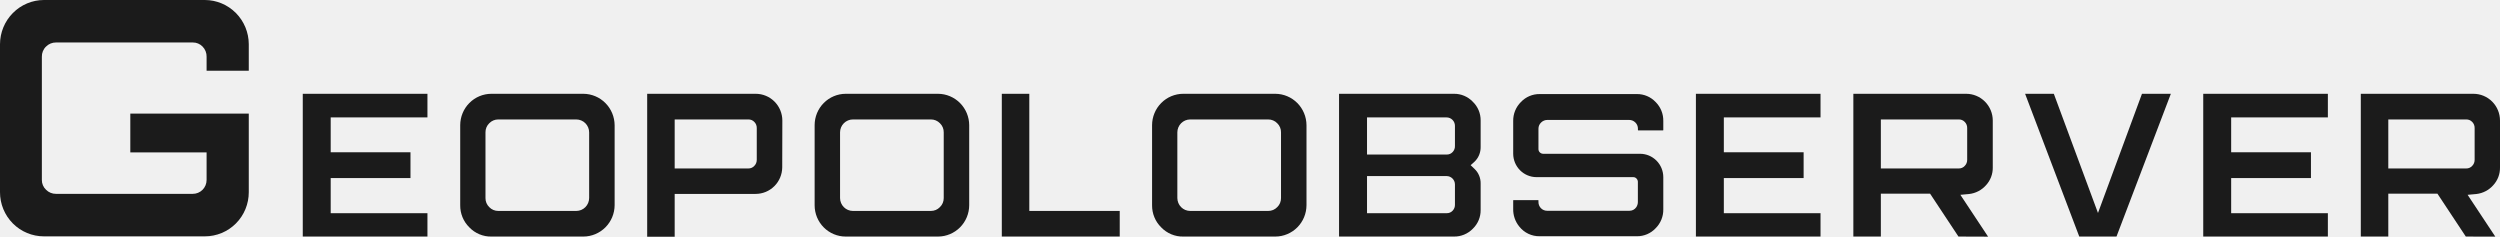
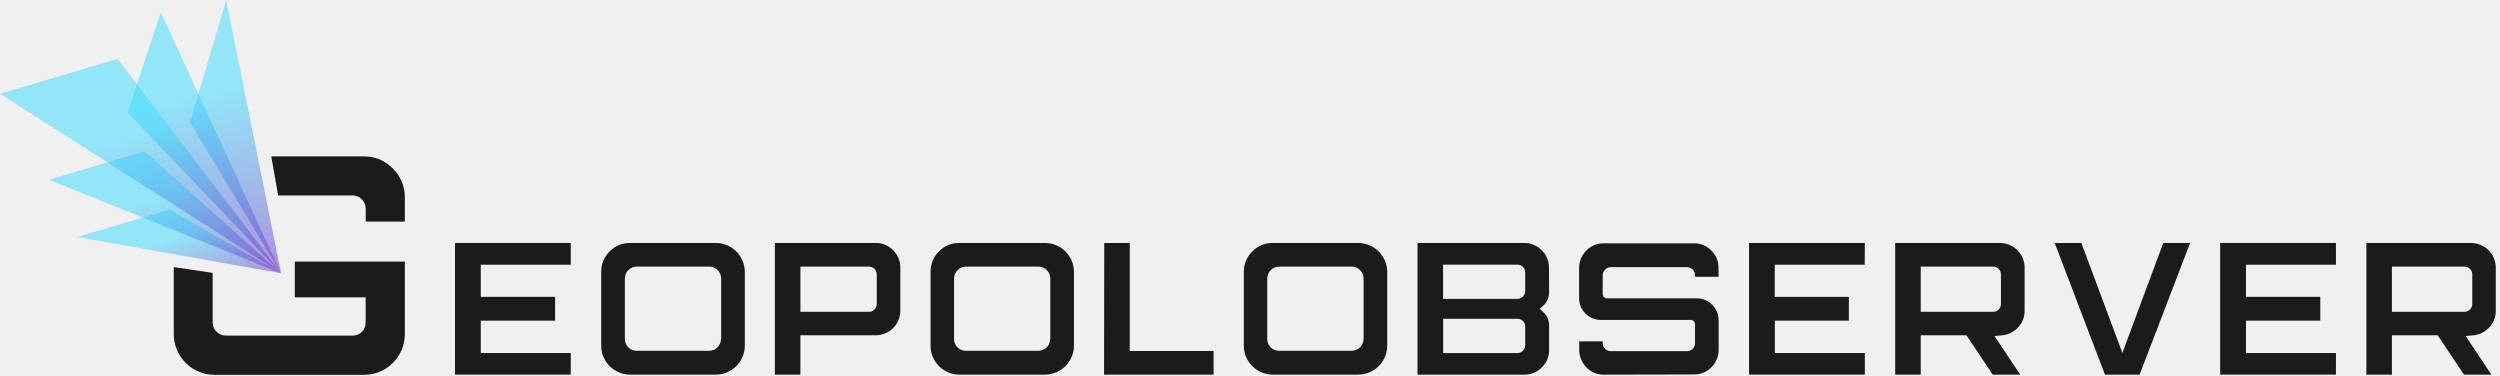
- <svg xmlns="http://www.w3.org/2000/svg" width="317" height="30" viewBox="0 0 317 30" fill="none">
-   <g clip-path="url(#clip0_136_2)">
-     <path d="M31.545 5.603V8.965H26.196V7.193C26.202 6.954 26.159 6.716 26.071 6.495C25.983 6.273 25.851 6.071 25.684 5.902C25.523 5.735 25.33 5.604 25.116 5.515C24.903 5.426 24.674 5.382 24.443 5.386H7.102C6.868 5.383 6.636 5.427 6.42 5.516C6.203 5.604 6.006 5.736 5.841 5.902C5.667 6.067 5.53 6.268 5.438 6.49C5.346 6.713 5.302 6.952 5.308 7.193V22.814C5.304 23.049 5.35 23.281 5.442 23.496C5.534 23.712 5.67 23.905 5.841 24.064C6.006 24.23 6.203 24.362 6.42 24.45C6.636 24.539 6.868 24.583 7.102 24.58H24.443C24.673 24.581 24.902 24.536 25.115 24.447C25.328 24.359 25.522 24.229 25.685 24.065C25.848 23.901 25.977 23.706 26.065 23.491C26.152 23.276 26.197 23.046 26.196 22.814V19.323H16.524V14.406H31.545V24.363C31.547 25.099 31.404 25.828 31.125 26.509C30.846 27.19 30.436 27.808 29.919 28.329C29.402 28.849 28.788 29.262 28.112 29.543C27.436 29.824 26.712 29.968 25.98 29.966H5.564C4.833 29.968 4.109 29.824 3.433 29.543C2.757 29.262 2.143 28.849 1.626 28.329C1.109 27.808 0.699 27.19 0.42 26.509C0.141 25.828 -0.002 25.099 1.64321e-05 24.363V5.603C0.005 4.119 0.593 2.697 1.636 1.647C2.678 0.597 4.09 0.005 5.564 0H25.98C27.455 0.005 28.867 0.597 29.909 1.647C30.952 2.697 31.54 4.119 31.545 5.603Z" fill="#1B1B1B" />
-     <path d="M54.2 14.888H41.932V19.309H52.049V22.583H41.932V27.032H54.2V29.993H38.391V11.893H54.2V14.888Z" fill="#1B1B1B" />
-     <path d="M73.982 11.893C75.028 11.902 76.028 12.324 76.767 13.068C77.507 13.813 77.926 14.82 77.935 15.873V26.02C77.928 27.073 77.509 28.08 76.769 28.824C76.029 29.568 75.028 29.988 73.982 29.993H62.307C61.786 30.004 61.268 29.905 60.786 29.704C60.305 29.503 59.87 29.204 59.508 28.825C59.137 28.461 58.843 28.024 58.645 27.542C58.447 27.06 58.348 26.542 58.355 26.02V15.873C58.357 14.818 58.774 13.806 59.515 13.06C60.255 12.314 61.26 11.895 62.307 11.893H73.982ZM74.704 25.11V16.783C74.702 16.349 74.531 15.934 74.226 15.627C73.922 15.321 73.509 15.148 73.079 15.146H63.184C62.971 15.144 62.759 15.185 62.562 15.268C62.364 15.351 62.186 15.474 62.038 15.628C61.883 15.777 61.76 15.956 61.678 16.155C61.595 16.354 61.555 16.567 61.559 16.783V25.11C61.555 25.325 61.595 25.539 61.678 25.738C61.76 25.936 61.883 26.116 62.038 26.264C62.186 26.419 62.364 26.542 62.562 26.625C62.759 26.707 62.971 26.749 63.184 26.747H73.079C73.509 26.745 73.922 26.572 74.226 26.265C74.531 25.959 74.702 25.543 74.704 25.11Z" fill="#1B1B1B" />
-     <path d="M99.187 21.232C99.177 22.125 98.817 22.979 98.185 23.607C97.554 24.235 96.702 24.587 95.815 24.587H85.549V30.02H82.063V11.893H95.828C96.723 11.893 97.581 12.251 98.213 12.887C98.846 13.524 99.201 14.388 99.201 15.289L99.187 21.232ZM94.898 21.361C95.038 21.363 95.178 21.336 95.307 21.279C95.436 21.223 95.552 21.14 95.646 21.035C95.747 20.934 95.826 20.815 95.879 20.683C95.932 20.551 95.959 20.41 95.957 20.267V16.239C95.961 16.095 95.936 15.951 95.882 15.816C95.829 15.682 95.749 15.56 95.646 15.459C95.55 15.357 95.434 15.276 95.305 15.222C95.176 15.168 95.037 15.143 94.898 15.146H85.549V21.361H94.898Z" fill="#1B1B1B" />
-     <path d="M118.942 11.893C119.989 11.898 120.991 12.319 121.731 13.064C122.471 13.81 122.89 14.819 122.895 15.873V26.02C122.891 27.074 122.474 28.083 121.733 28.828C120.992 29.573 119.989 29.991 118.942 29.993H107.24C106.722 29.994 106.209 29.892 105.729 29.693C105.25 29.493 104.815 29.201 104.448 28.831C104.082 28.462 103.791 28.024 103.593 27.541C103.395 27.059 103.294 26.542 103.295 26.02V15.873C103.295 14.818 103.71 13.807 104.45 13.061C105.19 12.315 106.193 11.895 107.24 11.893H118.942ZM119.664 25.11V16.783C119.668 16.567 119.628 16.354 119.545 16.155C119.463 15.956 119.34 15.777 119.185 15.628C119.037 15.474 118.858 15.351 118.661 15.268C118.464 15.185 118.252 15.144 118.039 15.146H108.151C107.719 15.146 107.305 15.318 106.999 15.625C106.693 15.932 106.521 16.348 106.519 16.783V25.11C106.521 25.545 106.693 25.961 106.999 26.268C107.305 26.574 107.719 26.747 108.151 26.747H118.032C118.246 26.749 118.457 26.707 118.655 26.625C118.852 26.542 119.03 26.419 119.179 26.264C119.335 26.116 119.458 25.937 119.542 25.739C119.626 25.54 119.667 25.326 119.664 25.11Z" fill="#1B1B1B" />
-     <path d="M127.029 11.893H130.516V26.747H141.982V29.993H127.029V11.893Z" fill="#1B1B1B" />
-     <path d="M161.71 11.893C162.757 11.898 163.759 12.319 164.499 13.064C165.239 13.81 165.658 14.819 165.663 15.873V26.02C165.659 27.074 165.242 28.083 164.501 28.828C163.76 29.573 162.757 29.991 161.71 29.993H150.035C149.514 30.004 148.996 29.905 148.514 29.704C148.033 29.503 147.598 29.204 147.236 28.825C146.865 28.461 146.571 28.024 146.373 27.542C146.175 27.06 146.076 26.542 146.083 26.02V15.873C146.085 14.818 146.502 13.806 147.243 13.06C147.983 12.314 148.988 11.895 150.035 11.893H161.71ZM162.432 25.11V16.783C162.436 16.567 162.396 16.354 162.313 16.155C162.231 15.956 162.108 15.777 161.953 15.628C161.805 15.474 161.626 15.351 161.429 15.268C161.232 15.185 161.02 15.144 160.807 15.146H150.912C150.482 15.148 150.069 15.321 149.765 15.627C149.46 15.934 149.289 16.349 149.287 16.783V25.11C149.289 25.543 149.46 25.959 149.765 26.265C150.069 26.572 150.482 26.745 150.912 26.747H160.807C161.02 26.749 161.232 26.707 161.429 26.625C161.626 26.542 161.805 26.419 161.953 26.264C162.108 26.116 162.231 25.936 162.313 25.738C162.396 25.539 162.436 25.325 162.432 25.11Z" fill="#1B1B1B" />
-     <path d="M187.745 18.63C187.752 18.973 187.689 19.314 187.56 19.632C187.432 19.95 187.24 20.238 186.996 20.478L186.477 20.946L186.996 21.442C187.238 21.678 187.429 21.961 187.558 22.274C187.687 22.587 187.75 22.924 187.745 23.262V26.618C187.752 27.064 187.667 27.507 187.495 27.919C187.323 28.33 187.068 28.701 186.747 29.008C186.436 29.327 186.064 29.579 185.653 29.748C185.243 29.917 184.803 30.001 184.359 29.993H169.791V11.893H184.359C184.804 11.887 185.246 11.973 185.656 12.146C186.067 12.319 186.438 12.575 186.747 12.898C187.066 13.204 187.32 13.573 187.492 13.982C187.663 14.391 187.75 14.831 187.745 15.275V18.63ZM184.487 18.501V15.954C184.487 15.671 184.376 15.4 184.177 15.2C183.979 15 183.709 14.888 183.428 14.888H173.338V19.595H183.455C183.596 19.597 183.736 19.57 183.865 19.514C183.994 19.457 184.11 19.374 184.204 19.269C184.299 19.166 184.373 19.045 184.422 18.913C184.47 18.782 184.493 18.642 184.487 18.501ZM184.487 25.938V23.392C184.487 23.109 184.376 22.837 184.177 22.637C183.979 22.438 183.709 22.325 183.428 22.325H173.338V27.032H183.455C183.596 27.035 183.736 27.007 183.865 26.951C183.994 26.894 184.11 26.811 184.204 26.706C184.299 26.603 184.374 26.483 184.422 26.351C184.471 26.219 184.493 26.079 184.487 25.938Z" fill="#1B1B1B" />
-     <path d="M210.906 22.427V26.543C210.914 26.989 210.831 27.433 210.663 27.846C210.494 28.26 210.245 28.634 209.928 28.947C209.626 29.269 209.26 29.524 208.855 29.697C208.45 29.87 208.014 29.957 207.574 29.952H195.232C194.736 29.963 194.246 29.858 193.798 29.646C193.349 29.434 192.956 29.12 192.648 28.73C192.126 28.096 191.85 27.292 191.873 26.468V25.429C191.872 25.422 191.872 25.414 191.874 25.407C191.877 25.4 191.881 25.393 191.886 25.388C191.891 25.383 191.898 25.379 191.905 25.376C191.912 25.374 191.919 25.373 191.927 25.375H195.022C195.063 25.375 195.076 25.375 195.076 25.422V25.578C195.07 25.726 195.093 25.874 195.145 26.012C195.197 26.151 195.276 26.278 195.377 26.385C195.478 26.492 195.6 26.578 195.735 26.636C195.87 26.695 196.015 26.726 196.162 26.726H206.623C206.79 26.727 206.954 26.688 207.102 26.611C207.25 26.534 207.377 26.422 207.473 26.285C207.61 26.085 207.683 25.848 207.682 25.606V23.059C207.68 22.904 207.62 22.756 207.514 22.644C207.46 22.585 207.394 22.538 207.321 22.506C207.248 22.475 207.168 22.459 207.089 22.461H194.82C194.041 22.457 193.294 22.145 192.742 21.59C192.19 21.036 191.878 20.285 191.873 19.5V15.336C191.867 14.889 191.951 14.445 192.12 14.032C192.289 13.619 192.54 13.245 192.857 12.932C193.163 12.609 193.532 12.353 193.94 12.18C194.349 12.007 194.788 11.921 195.232 11.927H207.554C207.997 11.921 208.436 12.008 208.845 12.181C209.253 12.354 209.622 12.609 209.928 12.932C210.245 13.245 210.494 13.62 210.663 14.033C210.831 14.446 210.914 14.89 210.906 15.336V16.477C210.906 16.518 210.906 16.532 210.859 16.532H207.736C207.702 16.532 207.689 16.532 207.689 16.477V16.321C207.691 16.174 207.663 16.029 207.608 15.893C207.552 15.758 207.469 15.636 207.365 15.533C207.258 15.426 207.131 15.341 206.991 15.285C206.85 15.229 206.7 15.203 206.549 15.207H196.216C196.068 15.205 195.92 15.232 195.782 15.288C195.644 15.344 195.519 15.428 195.414 15.533C195.306 15.634 195.221 15.756 195.163 15.891C195.105 16.027 195.075 16.173 195.076 16.321V18.902C195.075 18.982 195.09 19.062 195.122 19.136C195.153 19.209 195.2 19.276 195.258 19.33C195.369 19.437 195.516 19.497 195.67 19.5H207.965C208.745 19.501 209.492 19.814 210.043 20.369C210.594 20.924 210.904 21.676 210.906 22.461V22.427Z" fill="#1B1B1B" />
-     <path d="M230.843 14.888H218.582V19.309H228.699V22.583H218.582V27.032H230.843V29.993H215.041V11.893H230.843V14.888Z" fill="#1B1B1B" />
-     <path d="M248.332 29.993L244.737 24.56H238.492V29.993H235.005V11.893H249.31C250.205 11.893 251.063 12.251 251.695 12.887C252.327 13.524 252.683 14.388 252.683 15.289V21.245C252.695 22.079 252.385 22.885 251.819 23.493C251.268 24.113 250.509 24.507 249.688 24.6L248.575 24.702L252.089 30.007L248.332 29.993ZM238.492 15.146V21.361H248.38C248.52 21.363 248.66 21.336 248.789 21.279C248.918 21.223 249.034 21.14 249.128 21.035C249.229 20.934 249.308 20.815 249.361 20.683C249.414 20.551 249.441 20.41 249.439 20.267V16.239C249.443 16.095 249.418 15.951 249.364 15.816C249.311 15.682 249.231 15.56 249.128 15.459C249.032 15.357 248.916 15.276 248.787 15.222C248.658 15.168 248.519 15.143 248.38 15.146H238.492Z" fill="#1B1B1B" />
-     <path d="M271.602 11.893H275.264L268.371 29.993H263.65L256.783 11.893H260.426L266.024 27.005L271.602 11.893Z" fill="#1B1B1B" />
-     <path d="M295.174 14.888H282.912V19.309H293.029V22.583H282.912V27.032H295.174V29.993H279.371V11.893H295.174V14.888Z" fill="#1B1B1B" />
-     <path d="M312.663 29.993L309.068 24.56H302.836V29.993H299.349V11.893H313.628C314.522 11.893 315.38 12.251 316.012 12.887C316.645 13.524 317 14.388 317 15.289V21.245C317.012 22.079 316.703 22.885 316.137 23.493C315.585 24.113 314.827 24.507 314.005 24.6L312.892 24.702L316.406 30.007L312.663 29.993ZM302.836 15.146V21.361H312.724C312.865 21.363 313.004 21.336 313.133 21.279C313.262 21.223 313.378 21.14 313.473 21.035C313.573 20.934 313.652 20.815 313.705 20.683C313.759 20.551 313.785 20.41 313.783 20.267V16.239C313.787 16.095 313.762 15.951 313.709 15.816C313.655 15.682 313.575 15.56 313.473 15.459C313.376 15.357 313.26 15.276 313.131 15.222C313.002 15.168 312.863 15.143 312.724 15.146H302.836Z" fill="#1B1B1B" />
-   </g>
+ <svg xmlns="http://www.w3.org/2000/svg" width="459" height="69" viewBox="0 0 459 69" fill="none">
+   <path d="M104.789 48.602H88.269V54.499H101.916V58.873H88.269V64.812H104.789V68.777H83.536V44.609H104.789V48.602Z" fill="#1B1B1B" />
+   <path d="M131.435 44.609C132.842 44.614 134.191 45.176 135.186 46.172C136.182 47.167 136.744 48.516 136.749 49.924V63.469C136.742 64.877 136.179 66.224 135.184 67.219C134.189 68.214 132.842 68.777 131.435 68.784H115.698C115 68.785 114.309 68.648 113.663 68.382C113.018 68.115 112.432 67.723 111.938 67.23C111.444 66.736 111.053 66.15 110.786 65.504C110.519 64.859 110.383 64.168 110.383 63.469V49.924C110.374 49.226 110.506 48.533 110.771 47.888C111.037 47.242 111.43 46.657 111.928 46.167C112.416 45.663 113.002 45.264 113.651 44.996C114.3 44.728 114.996 44.596 115.698 44.609H131.435ZM132.404 62.248V51.138C132.402 50.557 132.171 50.001 131.76 49.591C131.35 49.18 130.794 48.949 130.214 48.947H116.876C116.302 48.958 115.755 49.194 115.352 49.603C114.95 50.013 114.723 50.563 114.722 51.138V62.248C114.722 62.82 114.949 63.368 115.353 63.772C115.757 64.176 116.305 64.403 116.876 64.403H130.178C130.464 64.408 130.748 64.356 131.013 64.249C131.279 64.143 131.521 63.985 131.725 63.785C131.928 63.584 132.09 63.345 132.201 63.081C132.311 62.818 132.368 62.534 132.368 62.248H132.404Z" fill="#1B1B1B" />
+   <path d="M165.299 57.077C165.291 58.27 164.812 59.411 163.965 60.251C163.118 61.09 161.974 61.561 160.781 61.559H146.955V68.784H142.265V44.609H160.781C161.377 44.598 161.969 44.712 162.519 44.941C163.069 45.171 163.566 45.513 163.977 45.945C164.4 46.358 164.735 46.852 164.962 47.397C165.189 47.943 165.303 48.528 165.299 49.119V57.077ZM159.553 57.249C159.741 57.252 159.928 57.215 160.101 57.141C160.274 57.066 160.43 56.957 160.558 56.819C160.692 56.684 160.798 56.523 160.87 56.347C160.941 56.17 160.977 55.982 160.975 55.791V50.405C160.979 50.212 160.944 50.021 160.873 49.842C160.801 49.663 160.694 49.5 160.558 49.364C160.428 49.23 160.271 49.124 160.098 49.052C159.925 48.981 159.74 48.945 159.553 48.947H146.955V57.249H159.553Z" fill="#1B1B1B" />
+   <path d="M191.866 44.609C193.274 44.614 194.622 45.176 195.618 46.172C196.613 47.167 197.175 48.516 197.181 49.924V63.469C197.173 64.877 196.611 66.224 195.616 67.219C194.621 68.214 193.273 68.777 191.866 68.784H176.165C175.467 68.785 174.776 68.648 174.13 68.382C173.485 68.115 172.899 67.723 172.405 67.23C171.911 66.736 171.52 66.15 171.253 65.504C170.987 64.859 170.85 64.168 170.851 63.469V49.924C170.838 49.227 170.967 48.536 171.229 47.89C171.49 47.245 171.88 46.659 172.373 46.167C172.861 45.663 173.448 45.264 174.096 44.996C174.745 44.728 175.442 44.596 176.144 44.609H191.866ZM192.835 62.248V51.138C192.834 50.563 192.607 50.013 192.205 49.603C191.802 49.194 191.255 48.958 190.681 48.947H177.351C176.77 48.949 176.214 49.18 175.804 49.591C175.393 50.001 175.162 50.557 175.16 51.138V62.248C175.16 62.534 175.217 62.818 175.327 63.081C175.438 63.345 175.6 63.584 175.804 63.785C176.008 63.985 176.249 64.143 176.515 64.249C176.781 64.356 177.065 64.408 177.351 64.403H190.652C191.223 64.403 191.772 64.176 192.176 63.772C192.58 63.368 192.807 62.82 192.807 62.248H192.835Z" fill="#1B1B1B" />
+   <path d="M202.74 44.609H207.422V64.439H222.814V68.784H202.704L202.74 44.609Z" fill="#1B1B1B" />
+   <path d="M249.381 44.609C250.789 44.614 252.137 45.176 253.133 46.172C254.128 47.167 254.69 48.516 254.696 49.924V63.469C254.688 64.877 254.126 66.224 253.131 67.219C252.136 68.214 250.788 68.777 249.381 68.784H233.681C232.272 68.782 230.921 68.222 229.925 67.225C228.928 66.229 228.368 64.878 228.366 63.469V49.924C228.356 49.225 228.489 48.532 228.755 47.886C229.022 47.24 229.417 46.656 229.917 46.167C230.403 45.662 230.988 45.263 231.636 44.995C232.284 44.727 232.98 44.595 233.681 44.609H249.381ZM250.358 62.248V51.138C250.354 50.558 250.122 50.003 249.712 49.593C249.302 49.183 248.747 48.951 248.167 48.947H234.859C234.278 48.949 233.722 49.18 233.312 49.591C232.901 50.001 232.67 50.557 232.668 51.138V62.248C232.668 62.534 232.725 62.818 232.835 63.081C232.946 63.345 233.108 63.584 233.312 63.785C233.516 63.985 233.757 64.143 234.023 64.249C234.289 64.356 234.573 64.408 234.859 64.403H248.16C248.734 64.401 249.285 64.175 249.694 63.772C250.104 63.369 250.339 62.822 250.351 62.248H250.358Z" fill="#1B1B1B" />
+   <path d="M284.416 53.601C284.425 54.06 284.34 54.516 284.166 54.941C283.992 55.366 283.732 55.751 283.403 56.072L282.685 56.697L283.403 57.357C283.73 57.67 283.988 58.048 284.163 58.465C284.337 58.883 284.423 59.332 284.416 59.785V64.266C284.426 64.863 284.311 65.455 284.08 66.006C283.849 66.556 283.506 67.052 283.073 67.463C282.655 67.888 282.155 68.225 281.603 68.452C281.051 68.679 280.459 68.792 279.862 68.784H260.255V44.609H279.841C280.439 44.601 281.032 44.715 281.584 44.945C282.136 45.174 282.636 45.515 283.051 45.945C283.482 46.353 283.823 46.846 284.054 47.392C284.285 47.938 284.401 48.526 284.394 49.119L284.416 53.601ZM280.035 53.429V50.024C280.035 49.643 279.883 49.278 279.614 49.008C279.345 48.739 278.979 48.588 278.598 48.588H264.952V54.872H278.598C278.787 54.875 278.974 54.839 279.147 54.764C279.32 54.69 279.476 54.58 279.604 54.441C279.868 54.171 280.015 53.807 280.013 53.429H280.035ZM280.035 63.362V59.957C280.038 59.77 280.002 59.584 279.93 59.411C279.859 59.239 279.753 59.082 279.618 58.952C279.489 58.816 279.332 58.709 279.159 58.638C278.986 58.566 278.8 58.531 278.613 58.535H264.966V64.82H278.613C278.801 64.823 278.988 64.786 279.162 64.712C279.335 64.638 279.49 64.527 279.618 64.389C279.748 64.252 279.85 64.091 279.918 63.914C279.986 63.738 280.018 63.55 280.013 63.362H280.035Z" fill="#1B1B1B" />
+   <path d="M315.544 58.672V64.195C315.552 64.792 315.44 65.385 315.215 65.938C314.989 66.49 314.654 66.992 314.229 67.412C313.822 67.84 313.332 68.178 312.788 68.408C312.244 68.638 311.659 68.754 311.069 68.748L294.464 68.784C293.798 68.798 293.139 68.657 292.537 68.373C291.935 68.089 291.407 67.669 290.995 67.147C290.293 66.301 289.92 65.229 289.946 64.13V62.737C289.945 62.727 289.946 62.717 289.949 62.708C289.953 62.699 289.958 62.69 289.965 62.683C289.972 62.676 289.98 62.671 289.989 62.668C289.999 62.665 290.008 62.664 290.018 62.665H294.184C294.234 62.665 294.256 62.665 294.256 62.73V62.938C294.247 63.17 294.293 63.401 294.389 63.613C294.485 63.825 294.629 64.012 294.809 64.159C295.068 64.359 295.386 64.467 295.714 64.468H309.784C310.007 64.469 310.228 64.417 310.427 64.314C310.626 64.212 310.797 64.062 310.926 63.879C311.119 63.604 311.218 63.274 311.206 62.938V59.541C311.205 59.333 311.125 59.132 310.983 58.98C310.91 58.902 310.821 58.839 310.722 58.797C310.623 58.755 310.516 58.734 310.408 58.736H293.889C292.84 58.734 291.833 58.317 291.091 57.575C290.348 56.834 289.929 55.828 289.925 54.779V49.22C289.917 48.623 290.03 48.031 290.257 47.479C290.484 46.928 290.821 46.427 291.246 46.009C291.658 45.578 292.154 45.236 292.704 45.006C293.254 44.776 293.846 44.663 294.442 44.673H311.012C311.608 44.663 312.2 44.776 312.75 45.006C313.3 45.236 313.796 45.578 314.208 46.009C314.632 46.428 314.967 46.928 315.193 47.48C315.419 48.032 315.531 48.624 315.522 49.22V50.75C315.522 50.8 315.522 50.821 315.458 50.821H311.277C311.227 50.821 311.206 50.821 311.206 50.75V50.541C311.21 50.345 311.174 50.15 311.099 49.969C311.025 49.787 310.915 49.623 310.775 49.486C310.631 49.341 310.46 49.228 310.271 49.153C310.082 49.077 309.879 49.041 309.676 49.047H295.785C295.586 49.044 295.387 49.081 295.202 49.157C295.017 49.232 294.849 49.344 294.708 49.486C294.564 49.621 294.45 49.785 294.372 49.966C294.294 50.148 294.254 50.344 294.256 50.541V53.982C294.25 54.09 294.27 54.197 294.312 54.297C294.354 54.396 294.418 54.485 294.5 54.556C294.573 54.628 294.659 54.684 294.754 54.723C294.849 54.761 294.951 54.78 295.053 54.779H311.572C312.62 54.783 313.625 55.201 314.366 55.942C315.107 56.683 315.526 57.688 315.529 58.736L315.544 58.672Z" fill="#1B1B1B" />
+   <path d="M342.362 48.602H325.843V54.499H339.453V58.873H325.864V64.812H342.384V68.777H321.124V44.609H342.384L342.362 48.602Z" fill="#1B1B1B" />
+   <path d="M365.869 68.784L361.043 61.559H352.647V68.784H347.957V44.609H367.198C368.393 44.614 369.538 45.091 370.384 45.936C371.23 46.78 371.708 47.924 371.716 49.119V57.077C371.73 58.191 371.313 59.267 370.552 60.079C369.809 60.908 368.786 61.435 367.679 61.559L366.186 61.695L370.911 68.784H365.869ZM352.647 48.947V57.249H365.949C366.137 57.253 366.324 57.216 366.497 57.142C366.671 57.068 366.826 56.957 366.954 56.819C367.088 56.684 367.194 56.523 367.265 56.347C367.337 56.171 367.373 55.982 367.371 55.792V50.405C367.375 50.212 367.34 50.021 367.268 49.842C367.197 49.663 367.09 49.5 366.954 49.364C366.823 49.23 366.667 49.123 366.494 49.052C366.321 48.98 366.136 48.944 365.949 48.947H352.647Z" fill="#1B1B1B" />
+   <path d="M397.177 44.609H402.104L392.832 68.784H386.475L377.239 44.609H382.137L389.671 64.784L397.177 44.609Z" fill="#1B1B1B" />
+   <path d="M428.879 48.602H412.36V54.499H426.006V58.873H412.36V64.812H428.879V68.777H407.62V44.609H428.879V48.602Z" fill="#1B1B1B" />
+   <path d="M452.394 68.784L447.56 61.559H439.157V68.784H434.467V44.609H453.708C454.903 44.614 456.048 45.091 456.894 45.936C457.74 46.78 458.218 47.924 458.226 49.119V57.077C458.24 58.191 457.823 59.267 457.062 60.079C456.318 60.908 455.296 61.435 454.189 61.559L452.695 61.695L457.421 68.784H452.394ZM439.157 48.947V57.249H452.48C452.669 57.252 452.857 57.215 453.032 57.141C453.206 57.066 453.363 56.957 453.493 56.819C453.627 56.684 453.732 56.523 453.804 56.347C453.875 56.171 453.911 55.982 453.909 55.792V50.405C453.913 50.212 453.878 50.021 453.807 49.842C453.735 49.663 453.628 49.5 453.493 49.364C453.223 49.096 452.859 48.947 452.48 48.947H439.157Z" fill="#1B1B1B" />
+   <path fill-rule="evenodd" clip-rule="evenodd" d="M31.903 49.042V61.336C31.901 62.32 32.094 63.294 32.469 64.202C32.845 65.111 33.396 65.937 34.091 66.632C34.786 67.328 35.612 67.879 36.521 68.254C37.43 68.63 38.404 68.822 39.387 68.82H66.845C67.828 68.821 68.802 68.628 69.71 68.252C70.618 67.877 71.444 67.325 72.139 66.63C72.834 65.935 73.385 65.11 73.761 64.201C74.137 63.293 74.33 62.319 74.329 61.336V48.035H54.125V54.592H67.132V59.253C67.133 59.564 67.073 59.872 66.954 60.159C66.836 60.446 66.662 60.707 66.442 60.926C66.222 61.146 65.962 61.32 65.675 61.438C65.387 61.557 65.08 61.617 64.769 61.616H41.456C41.139 61.616 40.827 61.553 40.535 61.429C40.244 61.306 39.981 61.125 39.761 60.898C39.531 60.685 39.348 60.426 39.224 60.138C39.1 59.849 39.038 59.538 39.042 59.225V50.099L31.903 49.042ZM51.067 35.882H64.755C65.068 35.881 65.378 35.944 65.666 36.068C65.954 36.191 66.213 36.373 66.428 36.601C66.659 36.825 66.842 37.094 66.966 37.392C67.089 37.69 67.151 38.009 67.147 38.332V40.687H74.329V36.199C74.335 35.216 74.141 34.243 73.76 33.338C73.378 32.433 72.817 31.615 72.109 30.934C71.427 30.22 70.605 29.654 69.694 29.273C68.783 28.891 67.804 28.701 66.816 28.715H49.803L51.067 35.882Z" fill="#1B1B1B" />
+   <path opacity="0.5" d="M14.163 43.51L31.121 38.49L51.597 50.161L14.163 43.51Z" fill="url(#paint0_linear_152_144)" />
+   <path opacity="0.5" d="M8.927 33.002L26.531 27.788L51.597 50.161L8.927 33.002Z" fill="url(#paint1_linear_152_144)" />
+   <path opacity="0.5" d="M41.52 0L34.891 22.48L51.597 50.161L41.52 0Z" fill="url(#paint2_linear_152_144)" />
+   <path opacity="0.5" d="M29.526 2.277L23.443 20.642L51.597 50.161L29.526 2.277Z" fill="url(#paint3_linear_152_144)" />
+   <path opacity="0.5" d="M0 17.209L21.59 10.816L51.597 50.161L0 17.209Z" fill="url(#paint4_linear_152_144)" />
  <defs>
-     <clipPath id="clip0_136_2">
-       <rect width="317" height="30" fill="white" />
-     </clipPath>
+     <linearGradient id="paint0_linear_152_144" x1="30.467" y1="38.684" x2="35.292" y2="54.985" gradientUnits="userSpaceOnUse">
+       <stop offset="0.31" stop-color="#36D9FF" />
+       <stop offset="1" stop-color="#6832C5" />
+     </linearGradient>
+     <linearGradient id="paint1_linear_152_144" x1="26.207" y1="27.885" x2="34.315" y2="55.274" gradientUnits="userSpaceOnUse">
+       <stop offset="0.31" stop-color="#36D9FF" />
+       <stop offset="1" stop-color="#6832C5" />
+     </linearGradient>
+     <linearGradient id="paint2_linear_152_144" x1="35.415" y1="1.805" x2="49.879" y2="50.667" gradientUnits="userSpaceOnUse">
+       <stop offset="0.31" stop-color="#36D9FF" />
+       <stop offset="1" stop-color="#6832C5" />
+     </linearGradient>
+     <linearGradient id="paint3_linear_152_144" x1="27.857" y1="2.769" x2="42.668" y2="52.801" gradientUnits="userSpaceOnUse">
+       <stop offset="0.31" stop-color="#36D9FF" />
+       <stop offset="1" stop-color="#6832C5" />
+     </linearGradient>
+     <linearGradient id="paint4_linear_152_144" x1="19.234" y1="11.516" x2="32.359" y2="55.853" gradientUnits="userSpaceOnUse">
+       <stop offset="0.31" stop-color="#36D9FF" />
+       <stop offset="1" stop-color="#6832C5" />
+     </linearGradient>
  </defs>
</svg>
